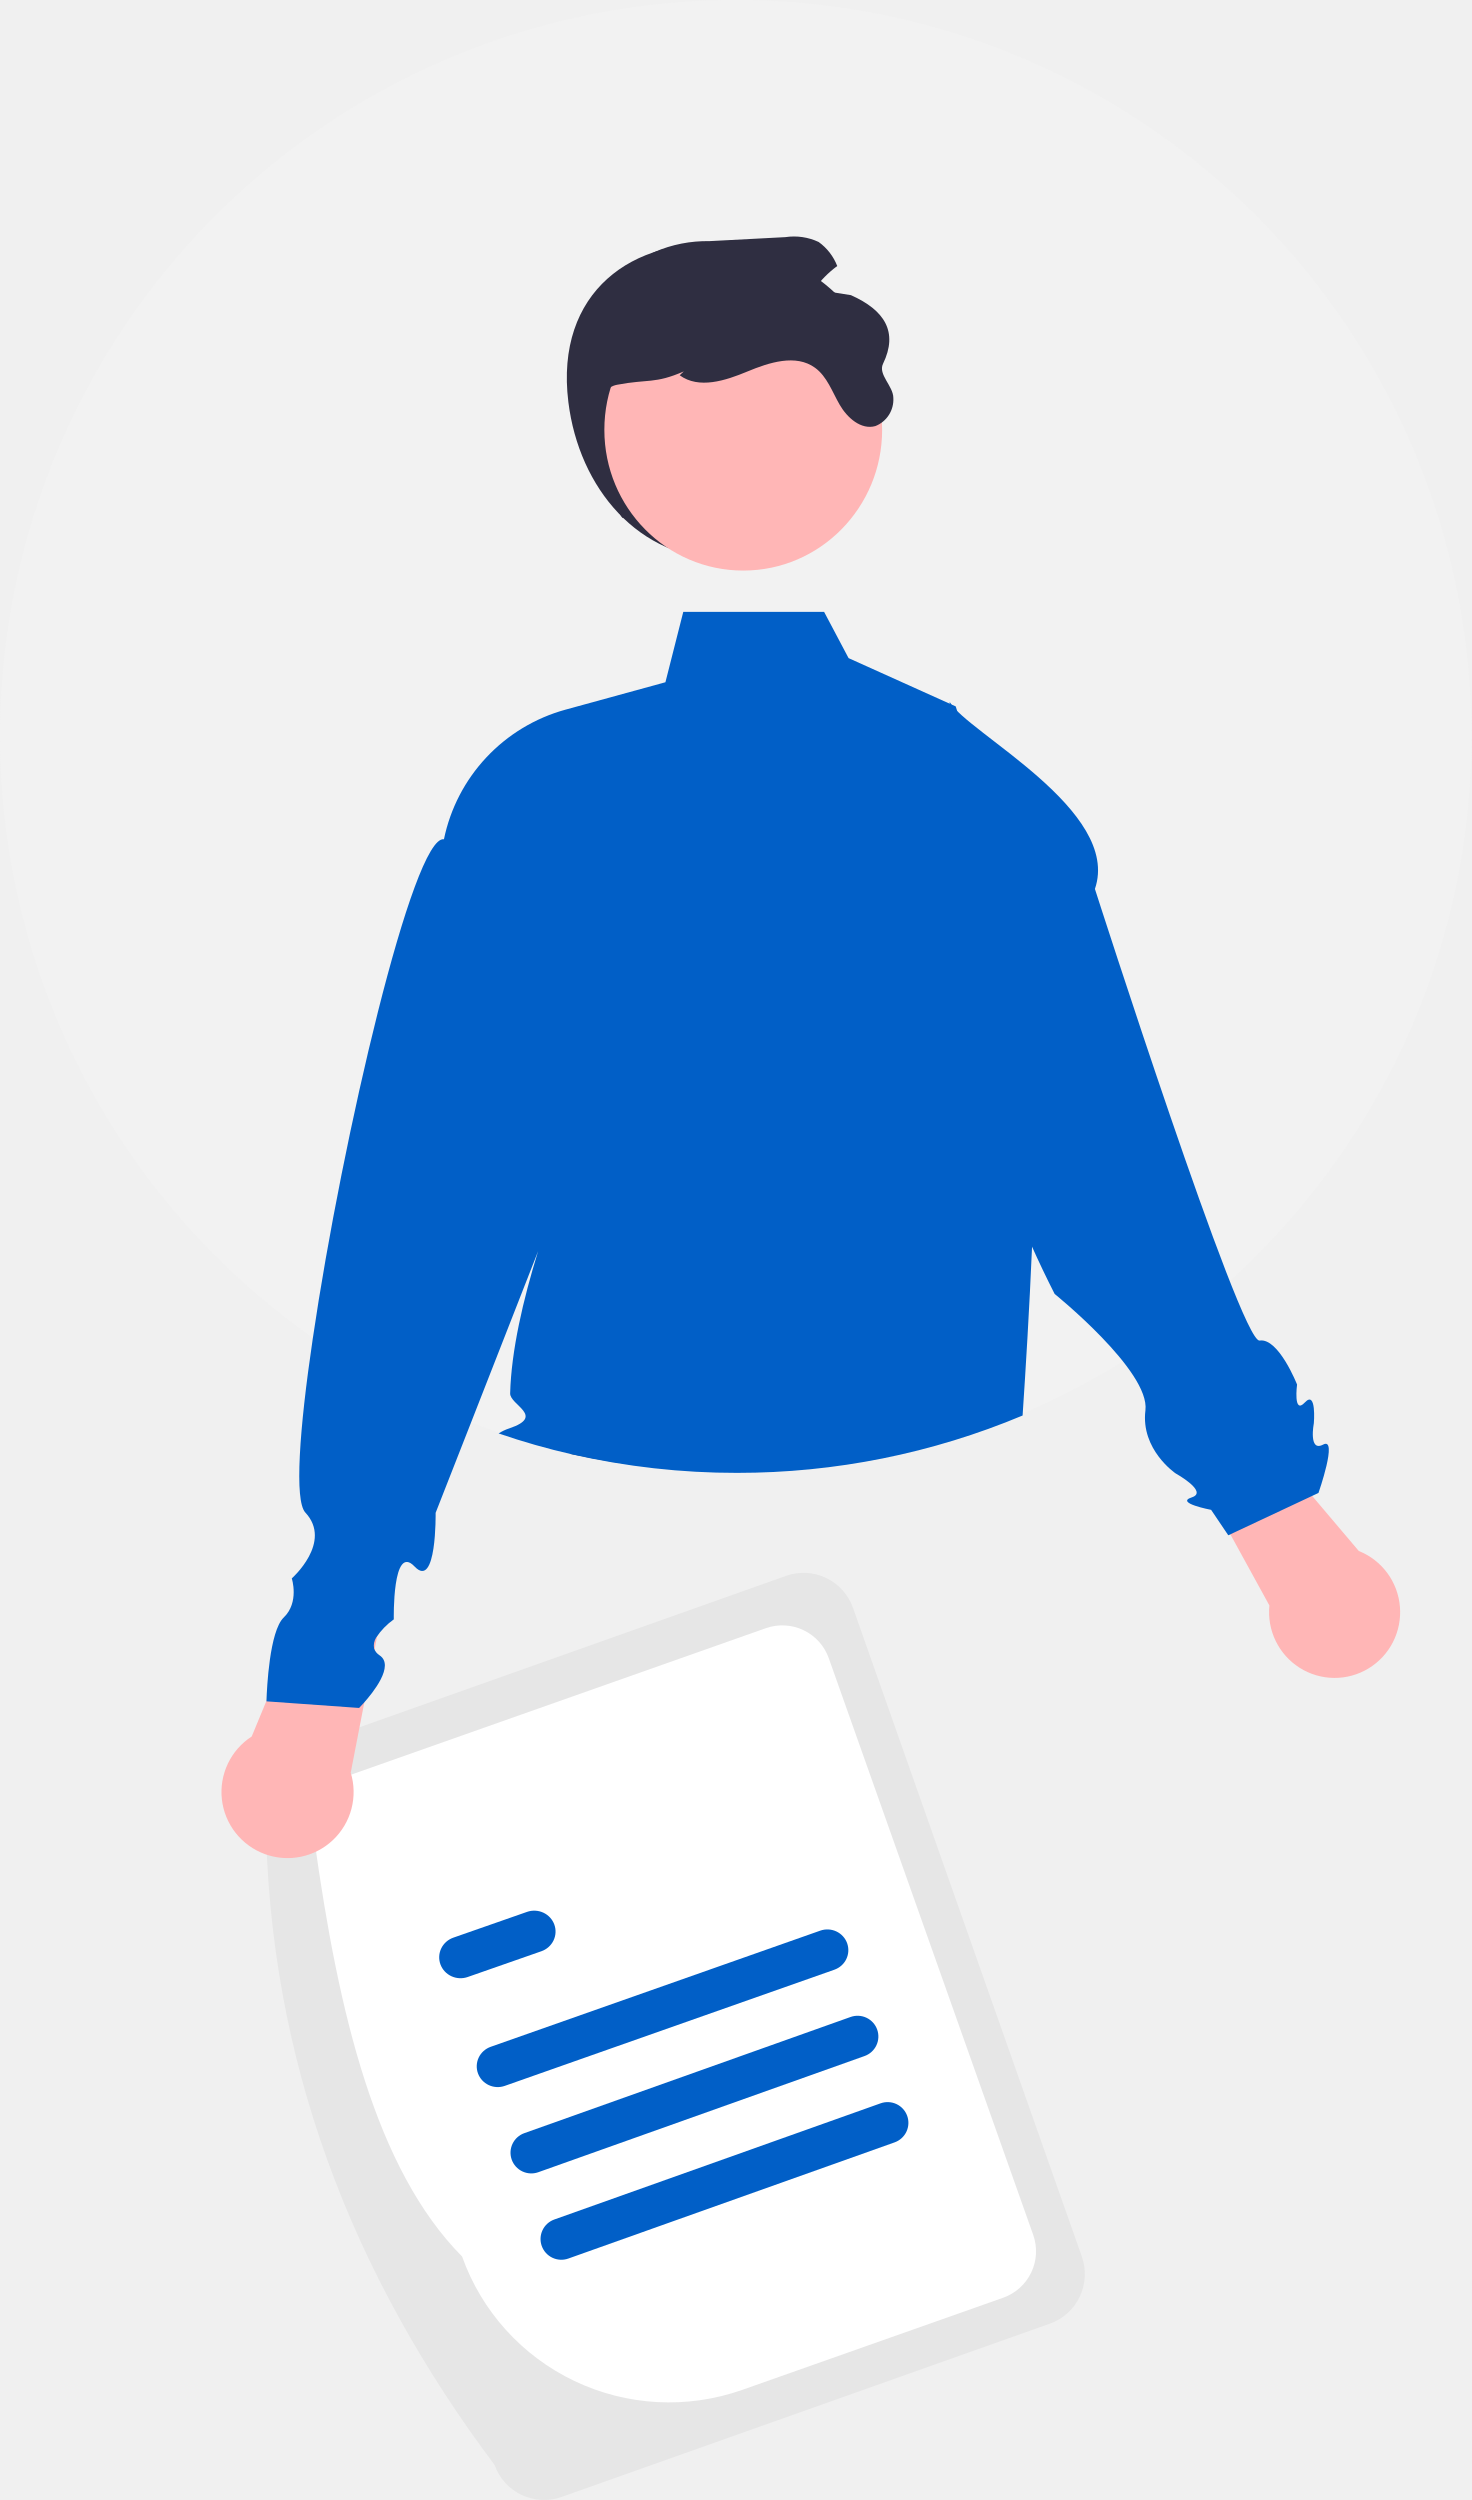
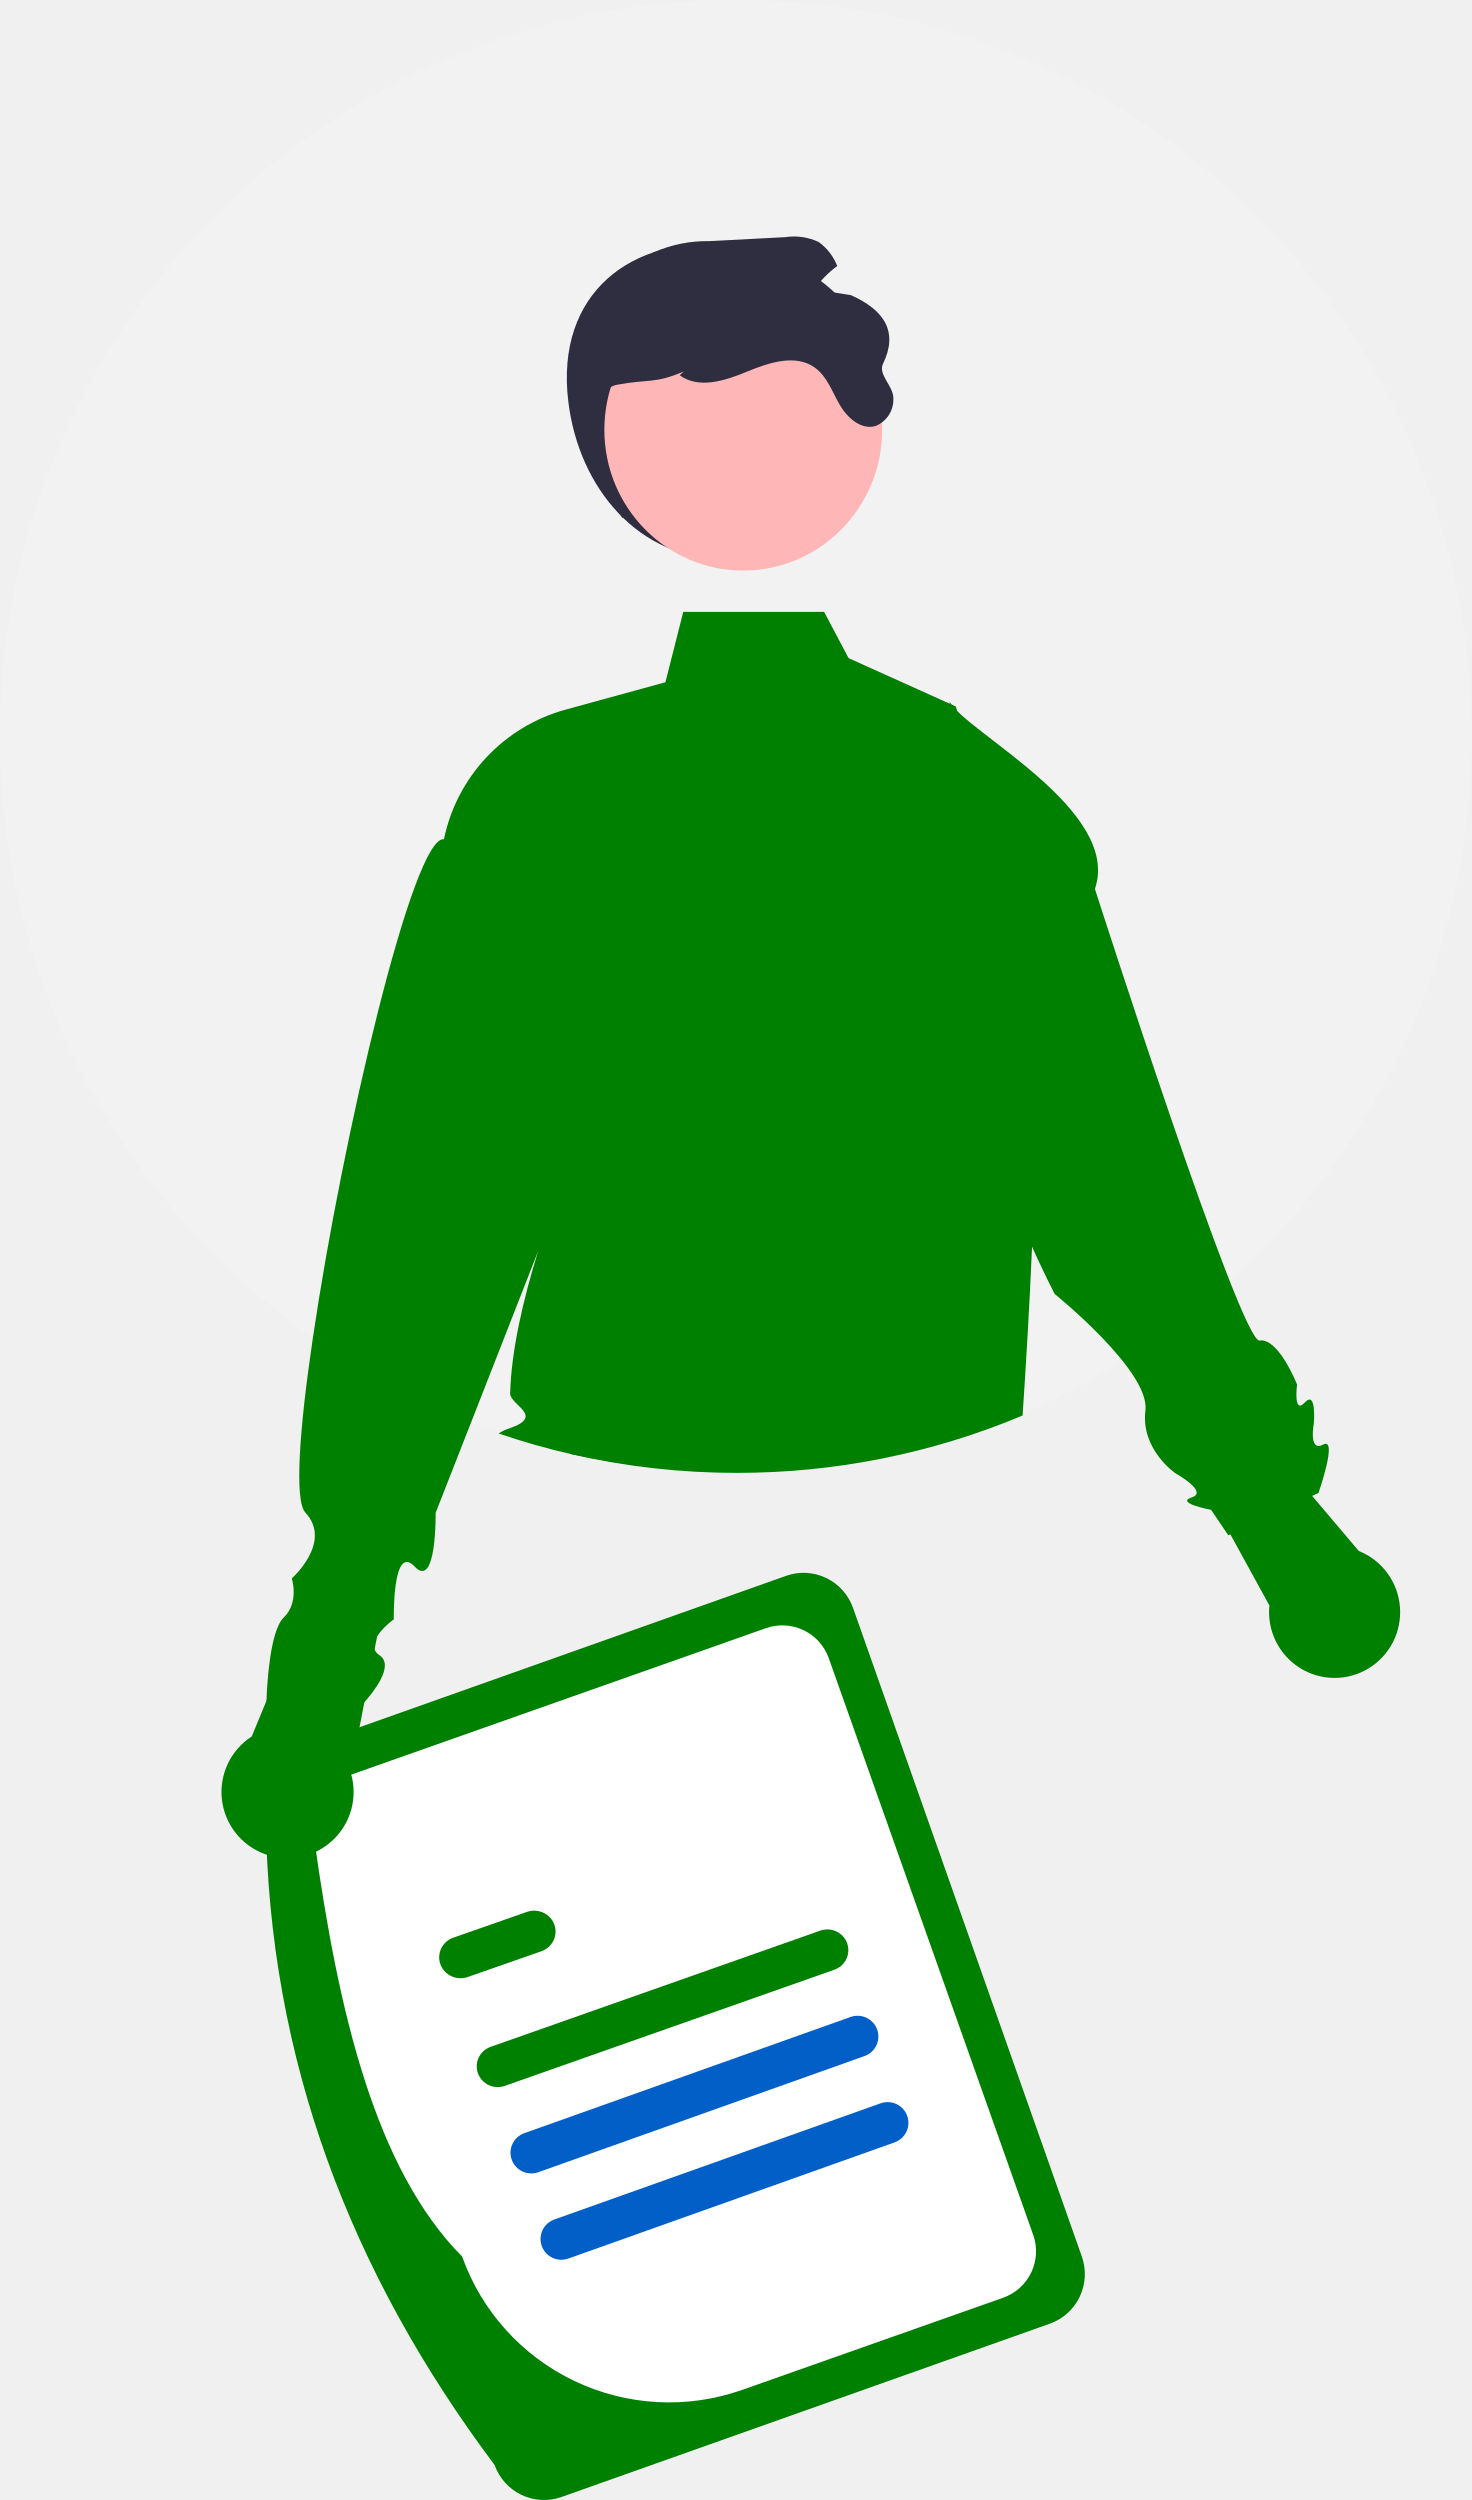
<svg xmlns="http://www.w3.org/2000/svg" width="392" height="666" viewBox="0 0 392 666" fill="none">
  <path d="M392 196C392.07 244.316 374.221 290.943 341.905 326.862V326.889C337.336 331.969 332.511 336.812 327.448 341.399C322.267 346.092 316.835 350.5 311.177 354.603C307.229 357.484 303.174 360.205 299.013 362.765C294.078 365.833 289.001 368.669 283.782 371.274C279.914 373.221 275.966 375.035 271.939 376.716C247.896 386.82 222.076 392.016 195.997 392C181.268 392.016 166.584 390.37 152.224 387.092C145.583 385.582 139.03 383.712 132.592 381.49C130.111 380.663 127.63 379.757 125.176 378.797C110.296 373.045 96.185 365.474 83.164 356.257C55.642 336.88 33.574 310.742 19.086 280.361C4.598 249.98 -1.822 216.38 0.445 182.798C2.712 149.216 13.588 116.783 32.028 88.625C50.467 60.467 75.847 37.531 105.723 22.028C135.6 6.525 168.965 -1.023 202.605 0.111C236.245 1.246 269.026 11.024 297.79 28.504C326.554 45.984 350.331 70.577 366.832 99.913C383.333 129.25 392 162.341 392 196V196Z" fill="#F2F2F2" />
-   <path d="M131.763 656.677C93.585 605.741 71.518 548.782 70.795 483.844C69.565 480.345 69.769 476.498 71.362 473.15C72.956 469.801 75.809 467.223 79.295 465.981L209.428 419.797C212.917 418.563 216.751 418.768 220.09 420.367C223.429 421.965 225.999 424.826 227.237 428.323L288.205 601.156C289.435 604.656 289.231 608.502 287.638 611.85C286.044 615.199 283.191 617.777 279.705 619.019L149.572 665.203C146.083 666.437 142.249 666.232 138.91 664.633C135.571 663.035 133.001 660.174 131.763 656.677Z" fill="#E6E6E6" />
+   <path d="M131.763 656.677C93.585 605.741 71.518 548.782 70.795 483.844C69.565 480.345 69.769 476.498 71.362 473.15C72.956 469.801 75.809 467.223 79.295 465.981L209.428 419.797C212.917 418.563 216.751 418.768 220.09 420.367C223.429 421.965 225.999 424.826 227.237 428.323L288.205 601.156C289.435 604.656 289.231 608.502 287.638 611.85C286.044 615.199 283.191 617.777 279.705 619.019L149.572 665.203C146.083 666.437 142.249 666.232 138.91 664.633C135.571 663.035 133.001 660.174 131.763 656.677Z" fill="green" />
  <path d="M123.102 601.14C100.047 577.872 90.178 536.373 83.748 490.12C82.591 486.845 82.783 483.246 84.281 480.112C85.779 476.979 88.462 474.566 91.74 473.405L204.032 433.746C207.313 432.591 210.919 432.783 214.058 434.279C217.198 435.774 219.615 438.452 220.779 441.724L275.253 595.394C276.409 598.669 276.217 602.268 274.719 605.402C273.22 608.535 270.538 610.948 267.259 612.109L197.697 636.677C183.083 641.82 167.022 640.966 153.038 634.304C139.053 627.642 128.288 615.715 123.102 601.14Z" fill="white" />
-   <path d="M222.286 524.727L134.475 555.678C133.783 555.922 133.049 556.029 132.316 555.993C131.582 555.957 130.862 555.778 130.199 555.468C129.535 555.157 128.939 554.72 128.446 554.182C127.953 553.645 127.573 553.016 127.326 552.333C127.079 551.65 126.97 550.925 127.007 550.201C127.044 549.476 127.224 548.766 127.539 548.11C127.854 547.455 128.296 546.867 128.84 546.38C129.385 545.893 130.022 545.517 130.714 545.273L218.525 514.322C219.922 513.829 221.461 513.905 222.801 514.532C224.142 515.16 225.176 516.287 225.674 517.667C226.173 519.047 226.096 520.566 225.461 521.89C224.826 523.214 223.684 524.234 222.286 524.727H222.286Z" fill="#015FC7" />
-   <path d="M144.222 519.812L124.598 526.674C123.895 526.921 123.15 527.029 122.404 526.993C121.658 526.957 120.927 526.778 120.252 526.465C119.577 526.152 118.971 525.712 118.47 525.17C117.969 524.627 117.582 523.994 117.331 523.305C117.08 522.616 116.97 521.885 117.007 521.154C117.045 520.424 117.229 519.707 117.549 519.046C117.869 518.385 118.319 517.793 118.873 517.302C119.427 516.812 120.074 516.433 120.778 516.188L140.402 509.326C141.105 509.079 141.85 508.971 142.596 509.007C143.342 509.043 144.073 509.222 144.748 509.535C145.423 509.848 146.029 510.288 146.53 510.83C147.031 511.373 147.418 512.007 147.669 512.696C147.92 513.385 148.03 514.115 147.993 514.846C147.955 515.577 147.771 516.293 147.451 516.954C147.131 517.615 146.681 518.207 146.127 518.698C145.573 519.188 144.926 519.567 144.222 519.812Z" fill="#015FC7" />
+   <path d="M222.286 524.727L134.475 555.678C133.783 555.922 133.049 556.029 132.316 555.993C131.582 555.957 130.862 555.778 130.199 555.468C129.535 555.157 128.939 554.72 128.446 554.182C127.953 553.645 127.573 553.016 127.326 552.333C127.079 551.65 126.97 550.925 127.007 550.201C127.044 549.476 127.224 548.766 127.539 548.11C127.854 547.455 128.296 546.867 128.84 546.38C129.385 545.893 130.022 545.517 130.714 545.273L218.525 514.322C219.922 513.829 221.461 513.905 222.801 514.532C224.142 515.16 225.176 516.287 225.674 517.667C226.173 519.047 226.096 520.566 225.461 521.89C224.826 523.214 223.684 524.234 222.286 524.727H222.286Z" fill="green" />
+   <path d="M144.222 519.812L124.598 526.674C123.895 526.921 123.15 527.029 122.404 526.993C121.658 526.957 120.927 526.778 120.252 526.465C119.577 526.152 118.971 525.712 118.47 525.17C117.969 524.627 117.582 523.994 117.331 523.305C117.08 522.616 116.97 521.885 117.007 521.154C117.045 520.424 117.229 519.707 117.549 519.046C117.869 518.385 118.319 517.793 118.873 517.302C119.427 516.812 120.074 516.433 120.778 516.188L140.402 509.326C141.105 509.079 141.85 508.971 142.596 509.007C143.342 509.043 144.073 509.222 144.748 509.535C145.423 509.848 146.029 510.288 146.53 510.83C147.031 511.373 147.418 512.007 147.669 512.696C147.92 513.385 148.03 514.115 147.993 514.846C147.955 515.577 147.771 516.293 147.451 516.954C147.131 517.615 146.681 518.207 146.127 518.698C145.573 519.188 144.926 519.567 144.222 519.812Z" fill="green" />
  <path d="M238.329 570.726L151.395 601.68C150.012 602.171 148.49 602.094 147.164 601.467C145.838 600.839 144.816 599.712 144.322 598.333C143.829 596.954 143.904 595.435 144.532 594.112C145.16 592.788 146.289 591.768 147.671 591.274L234.605 560.32C235.988 559.829 237.51 559.906 238.836 560.533C240.162 561.161 241.184 562.288 241.678 563.667C242.171 565.046 242.096 566.565 241.468 567.888C240.84 569.212 239.711 570.232 238.329 570.726Z" fill="#015FC7" />
  <path d="M230.319 547.728L143.399 578.679C142.016 579.171 140.493 579.095 139.166 578.468C137.839 577.84 136.816 576.713 136.322 575.333C135.829 573.953 135.905 572.434 136.533 571.11C137.162 569.786 138.293 568.766 139.676 568.274L226.596 537.323C227.281 537.079 228.007 536.971 228.734 537.007C229.461 537.042 230.174 537.22 230.831 537.531C231.489 537.841 232.079 538.278 232.567 538.816C233.056 539.354 233.433 539.983 233.678 540.667C233.922 541.351 234.029 542.076 233.993 542.801C233.957 543.526 233.777 544.236 233.465 544.892C233.153 545.548 232.715 546.136 232.175 546.623C231.635 547.109 231.004 547.485 230.319 547.728Z" fill="#015FC7" />
  <path d="M151.413 107.114C154.252 130.071 170.124 149 193.206 149C204.291 149 214.921 144.587 222.759 136.732C230.597 128.877 235 118.223 235 107.114C235 83.981 216.189 67.367 193.206 65.228C168.82 62.959 147.767 77.64 151.413 107.114Z" fill="#2F2E41" />
  <path d="M229 389.28C203.449 393.477 177.282 392.812 152 387.322C164 380.992 200.398 384.882 229 389.28Z" fill="#2F2E41" />
-   <path d="M67.055 462.6L87.16 414L103 422.803L93.434 472.241C94.392 475.373 94.458 478.711 93.624 481.878C92.789 485.046 91.088 487.917 88.712 490.171C86.336 492.424 83.378 493.97 80.171 494.634C76.965 495.298 73.637 495.055 70.561 493.931C67.486 492.806 64.784 490.847 62.761 488.271C60.738 485.696 59.474 482.606 59.109 479.351C58.745 476.096 59.296 472.804 60.699 469.845C62.103 466.886 64.304 464.377 67.055 462.6Z" fill="#FFB6B6" />
-   <path d="M274.958 331.697V331.724C274.236 348.634 273.248 364.717 272.42 377.092C248.335 387.195 222.471 392.391 196.346 392.375C181.592 392.391 166.882 390.745 152.498 387.468C145.846 385.958 139.28 384.088 132.832 381.867C133.729 381.288 134.7 380.831 135.717 380.506C145.337 377.252 135.824 374.292 135.904 371.198C136.198 359.889 139.325 346.313 143.359 333.298L125.403 379.173L116.051 403.017C116.051 403.017 116.372 423.608 110.44 417.313C104.481 411.019 104.908 431.396 104.908 431.396C103.057 432.713 101.462 434.358 100.206 436.25C99.677 437.101 99.478 438.116 99.644 439.104V439.13C99.913 439.906 100.442 440.565 101.141 440.997C105.176 443.718 99.377 450.919 96.812 453.773C96.117 454.546 95.663 455 95.663 455L71 453.24V452.759C71.107 449.852 71.775 434.543 75.596 430.889C79.791 426.861 77.734 420.487 77.734 420.487C77.734 420.487 88.689 410.805 81.341 402.937C78.402 399.763 79.711 380.96 83.318 356.635C91.201 302.972 110.092 222.424 118.269 223.571C119.953 215.401 123.867 207.855 129.577 201.764C135.287 195.674 142.572 191.277 150.627 189.058L177.268 181.75L182.024 163H219.54L226.059 175.322L253.394 187.645L253.742 187.805L254.597 188.178L254.918 189.191C254.918 189.191 254.891 189.218 254.918 189.218L270.122 236.88C276.962 244.722 276.695 290.543 274.958 331.697Z" fill="#015FC7" />
-   <path d="M338.168 427.695L313 381.839L329.634 375L361.983 413.185C365.002 414.389 367.627 416.413 369.562 419.032C371.498 421.65 372.667 424.758 372.939 428.007C373.211 431.256 372.574 434.517 371.101 437.423C369.628 440.328 367.376 442.764 364.599 444.456C361.823 446.148 358.631 447.028 355.383 446.999C352.135 446.97 348.959 446.032 346.213 444.291C343.467 442.549 341.259 440.074 339.838 437.142C338.417 434.21 337.839 430.939 338.168 427.695Z" fill="#FFB6B6" />
-   <path d="M253 187C257.519 195.095 298.847 215.914 291.685 236.816C291.685 236.816 330.511 357.917 335.56 357.126C340.609 356.336 345.536 368.845 345.536 368.845C345.536 368.845 344.465 377.009 347.615 373.616C350.764 370.224 350.01 379.117 350.01 379.117C350.01 379.117 348.501 386.966 352.499 384.832C356.498 382.698 351.241 397.72 351.241 397.72L327.212 409L322.646 402.224C322.646 402.224 312.888 400.372 317.479 398.905C322.071 397.437 313.162 392.498 313.162 392.498C313.162 392.498 303.842 386.183 305.141 375.725C306.44 365.267 280.956 344.708 280.956 344.708C263.437 310.224 253.853 274.82 253.886 238.3L253 187Z" fill="#015FC7" />
+   <path d="M67.055 462.6L87.16 414L103 422.803L93.434 472.241C94.392 475.373 94.458 478.711 93.624 481.878C92.789 485.046 91.088 487.917 88.712 490.171C86.336 492.424 83.378 493.97 80.171 494.634C76.965 495.298 73.637 495.055 70.561 493.931C67.486 492.806 64.784 490.847 62.761 488.271C60.738 485.696 59.474 482.606 59.109 479.351C58.745 476.096 59.296 472.804 60.699 469.845C62.103 466.886 64.304 464.377 67.055 462.6Z" fill="green" />
+   <path d="M274.958 331.697V331.724C274.236 348.634 273.248 364.717 272.42 377.092C248.335 387.195 222.471 392.391 196.346 392.375C181.592 392.391 166.882 390.745 152.498 387.468C145.846 385.958 139.28 384.088 132.832 381.867C133.729 381.288 134.7 380.831 135.717 380.506C145.337 377.252 135.824 374.292 135.904 371.198C136.198 359.889 139.325 346.313 143.359 333.298L125.403 379.173L116.051 403.017C116.051 403.017 116.372 423.608 110.44 417.313C104.481 411.019 104.908 431.396 104.908 431.396C103.057 432.713 101.462 434.358 100.206 436.25C99.677 437.101 99.478 438.116 99.644 439.104V439.13C99.913 439.906 100.442 440.565 101.141 440.997C105.176 443.718 99.377 450.919 96.812 453.773C96.117 454.546 95.663 455 95.663 455L71 453.24V452.759C71.107 449.852 71.775 434.543 75.596 430.889C79.791 426.861 77.734 420.487 77.734 420.487C77.734 420.487 88.689 410.805 81.341 402.937C78.402 399.763 79.711 380.96 83.318 356.635C91.201 302.972 110.092 222.424 118.269 223.571C119.953 215.401 123.867 207.855 129.577 201.764C135.287 195.674 142.572 191.277 150.627 189.058L177.268 181.75L182.024 163H219.54L226.059 175.322L253.394 187.645L253.742 187.805L254.597 188.178L254.918 189.191C254.918 189.191 254.891 189.218 254.918 189.218L270.122 236.88C276.962 244.722 276.695 290.543 274.958 331.697Z" fill="green" />
+   <path d="M338.168 427.695L313 381.839L329.634 375L361.983 413.185C365.002 414.389 367.627 416.413 369.562 419.032C371.498 421.65 372.667 424.758 372.939 428.007C373.211 431.256 372.574 434.517 371.101 437.423C369.628 440.328 367.376 442.764 364.599 444.456C361.823 446.148 358.631 447.028 355.383 446.999C352.135 446.97 348.959 446.032 346.213 444.291C343.467 442.549 341.259 440.074 339.838 437.142C338.417 434.21 337.839 430.939 338.168 427.695Z" fill="green" />
+   <path d="M253 187C257.519 195.095 298.847 215.914 291.685 236.816C291.685 236.816 330.511 357.917 335.56 357.126C340.609 356.336 345.536 368.845 345.536 368.845C345.536 368.845 344.465 377.009 347.615 373.616C350.764 370.224 350.01 379.117 350.01 379.117C350.01 379.117 348.501 386.966 352.499 384.832C356.498 382.698 351.241 397.72 351.241 397.72L327.212 409L322.646 402.224C322.646 402.224 312.888 400.372 317.479 398.905C322.071 397.437 313.162 392.498 313.162 392.498C313.162 392.498 303.842 386.183 305.141 375.725C306.44 365.267 280.956 344.708 280.956 344.708C263.437 310.224 253.853 274.82 253.886 238.3L253 187Z" fill="green" />
  <path d="M198 152C218.435 152 235 135.211 235 114.5C235 93.789 218.435 77 198 77C177.565 77 161 93.789 161 114.5C161 135.211 177.565 152 198 152Z" fill="#FFB6B6" />
  <path d="M159.568 118.64C160.735 126.723 167.562 138 165.963 138C164.364 138 152.997 104.679 164.364 102.506C172.61 100.93 174.453 102.313 182.159 98.941L181.072 99.973C186.172 103.716 193.27 101.409 199.09 98.973C204.925 96.553 212.008 94.246 217.124 97.973C220.338 100.312 221.697 104.378 223.695 107.83C225.694 111.299 229.387 114.574 233.192 113.509C234.675 112.931 235.938 111.893 236.799 110.546C237.661 109.198 238.077 107.609 237.988 106.007C237.972 102.813 233.85 99.774 235.238 96.908C239.352 88.414 235.653 82.625 226.685 78.628C223.423 78.128 220.162 77.617 216.9 77.096C218.609 74.707 220.681 72.605 223.04 70.868C222.043 68.29 220.32 66.063 218.083 64.463C215.32 63.167 212.24 62.718 209.226 63.172C202.479 63.527 195.738 63.882 189.001 64.237C183.985 64.147 179.005 65.125 174.389 67.109C168.825 69.997 165.18 75.627 162.526 81.355C156.578 94.23 157.522 104.587 159.568 118.64Z" fill="#2F2E41" />
</svg>
